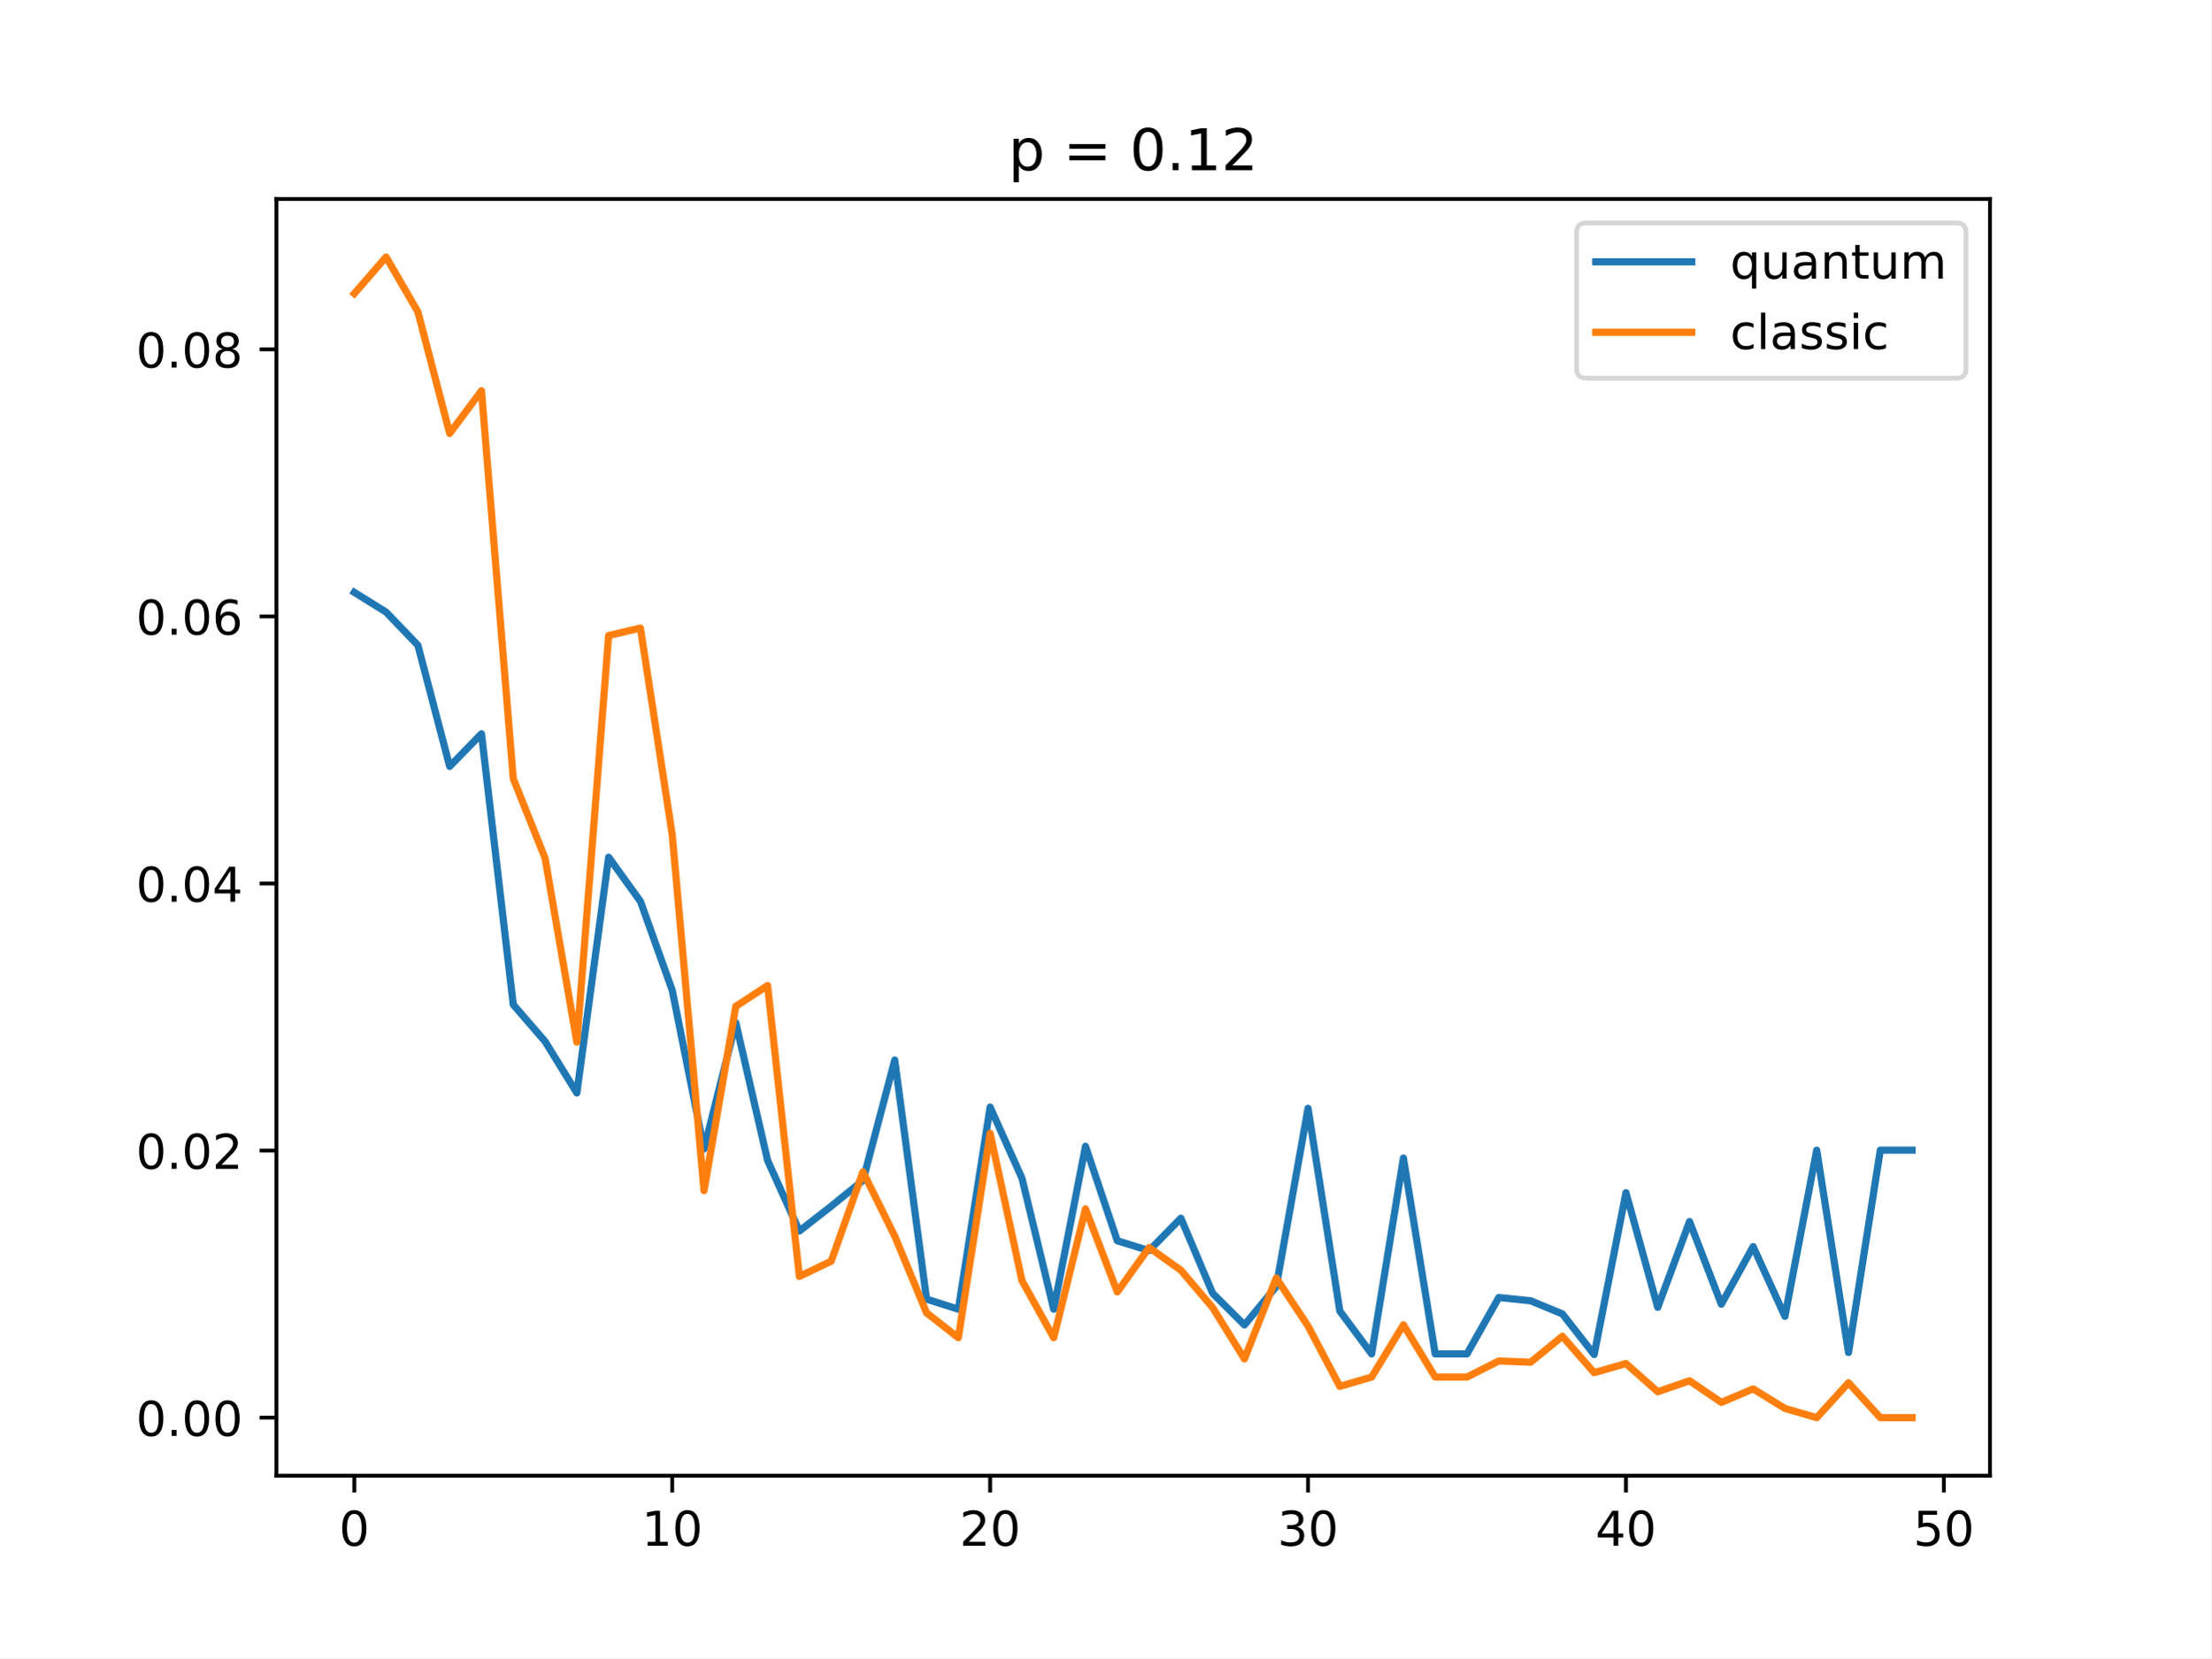
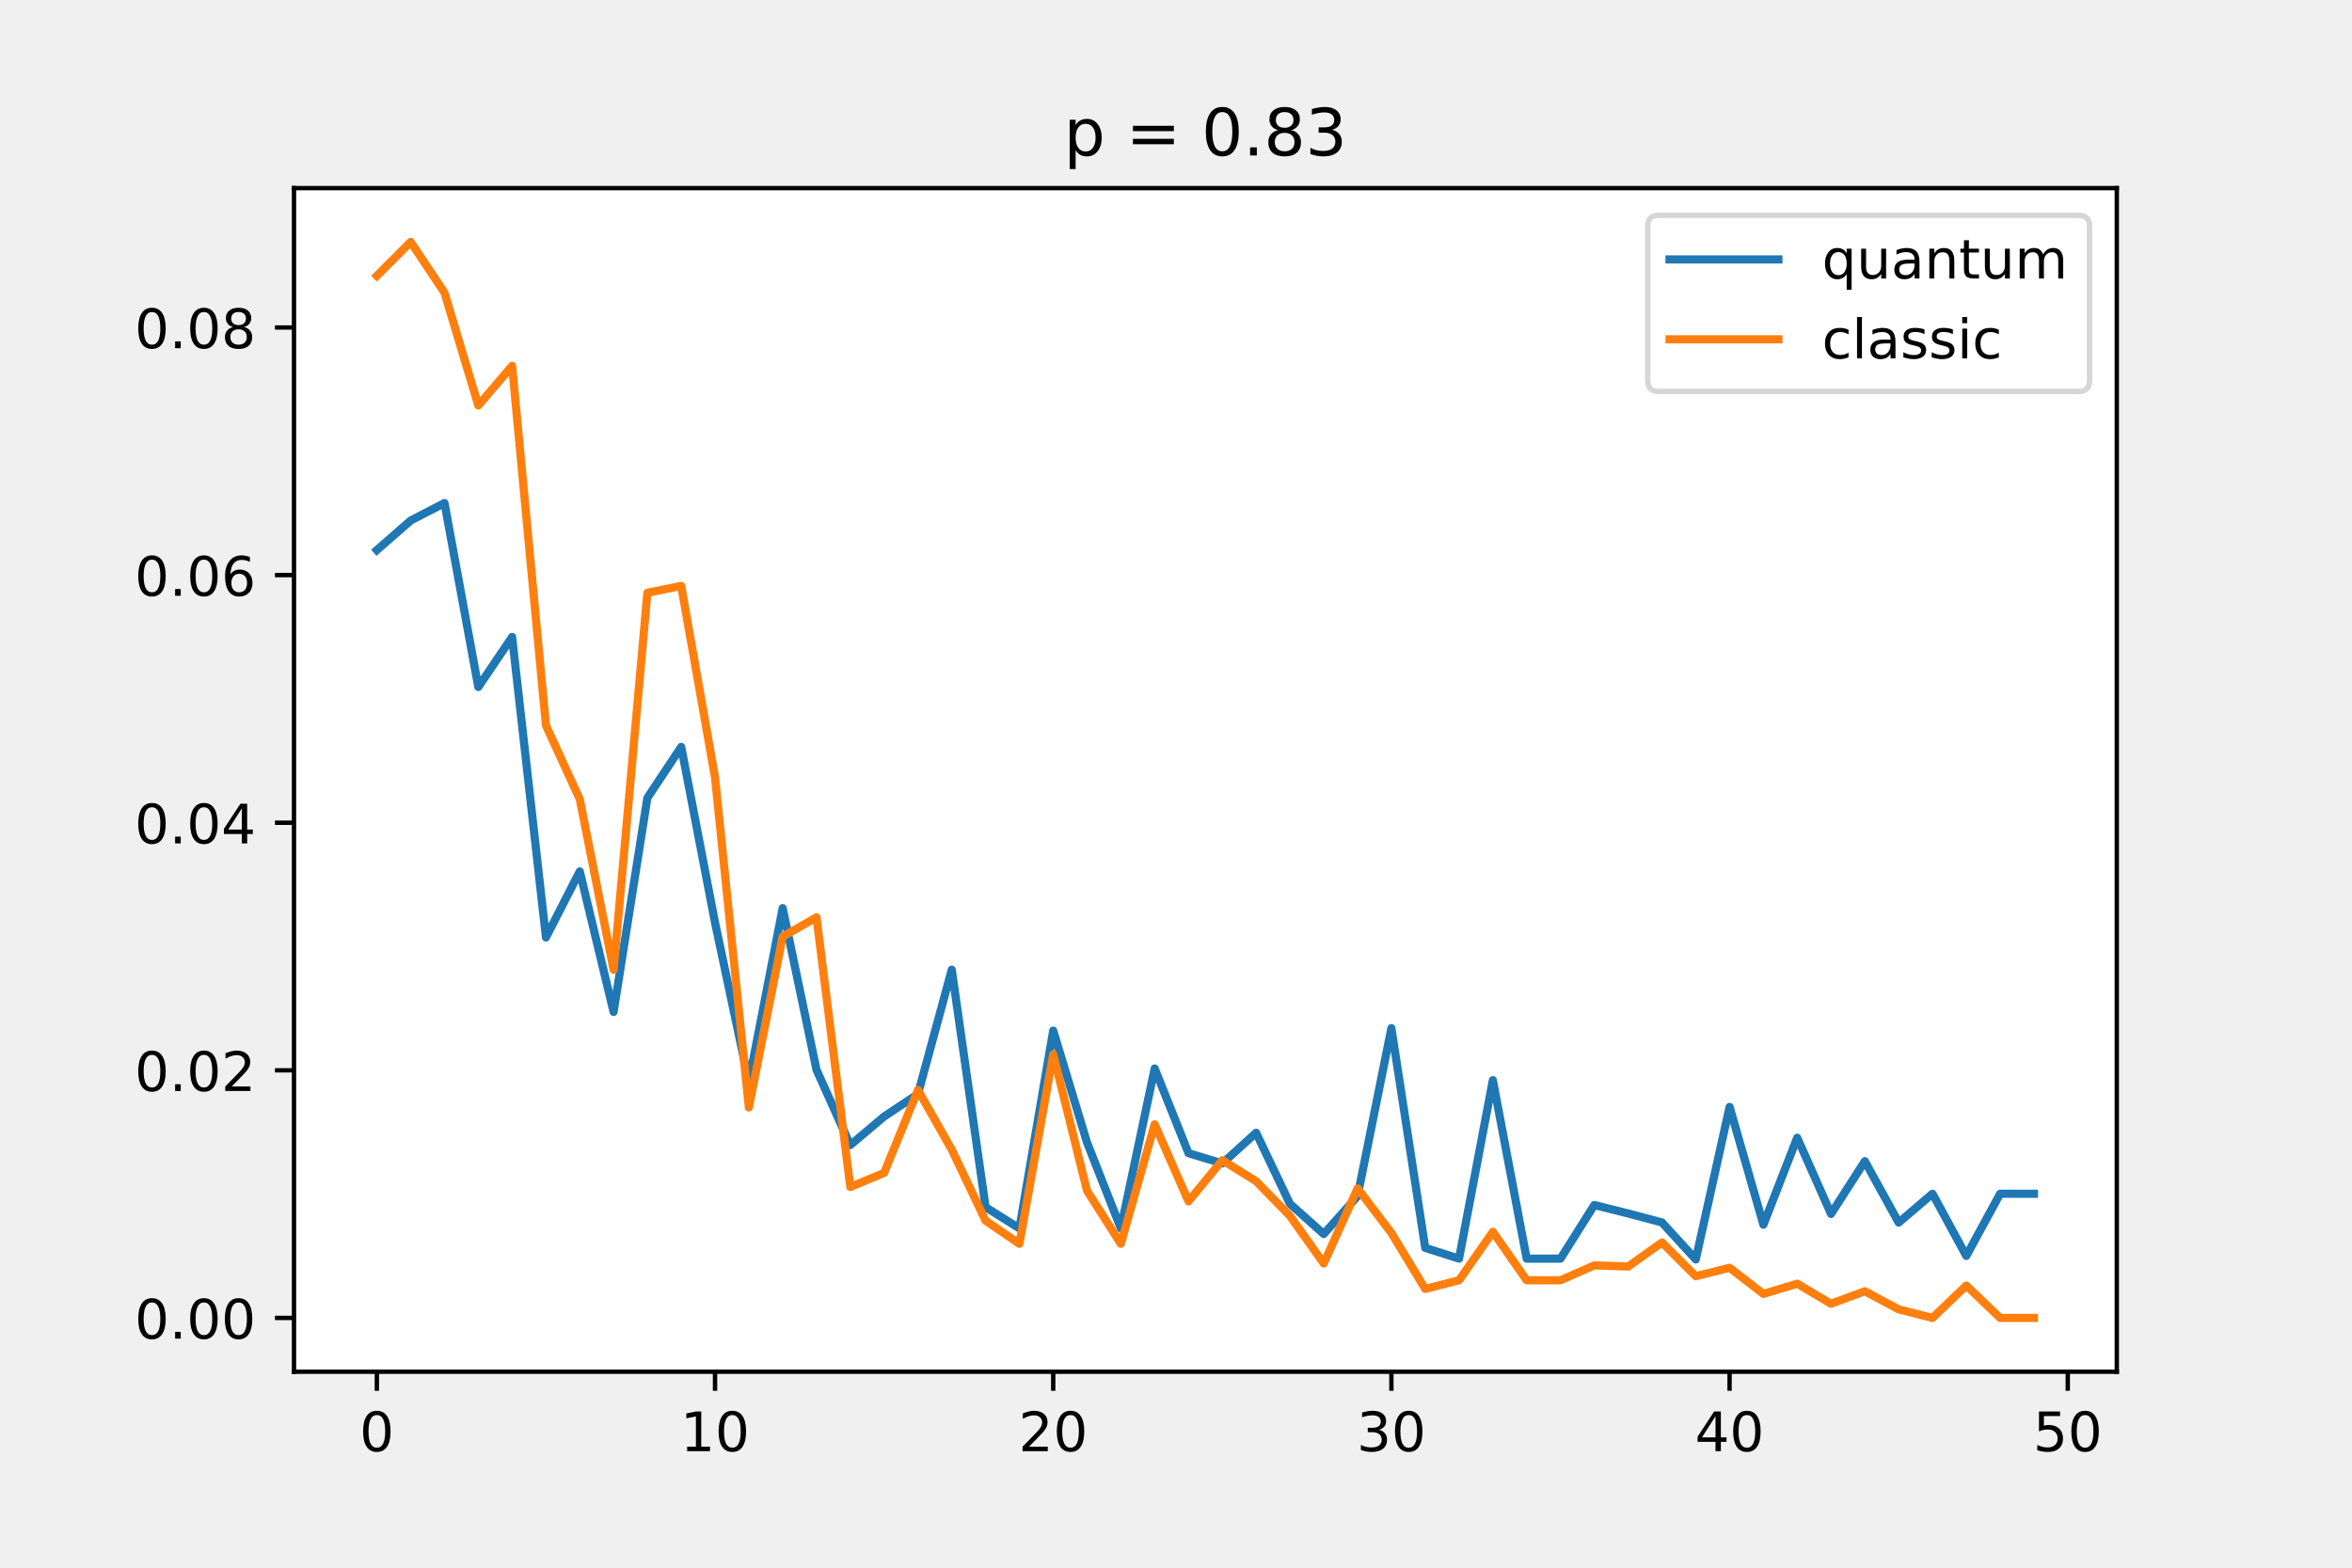
- <svg xmlns="http://www.w3.org/2000/svg" xmlns:xlink="http://www.w3.org/1999/xlink" height="345.6pt" version="1.1" viewBox="0 0 460.8 345.6" width="460.8pt">
+ <svg xmlns="http://www.w3.org/2000/svg" xmlns:xlink="http://www.w3.org/1999/xlink" width="432pt" height="288pt" viewBox="0 0 432 288" version="1.1">
  <defs>
-     <style type="text/css">*{stroke-linecap:butt;stroke-linejoin:round;}</style>
+     <style type="text/css">*{stroke-linejoin: round; stroke-linecap: butt}</style>
  </defs>
  <g id="figure_1">
    <g id="patch_1">
-       <path d="M 0 345.6  L 460.8 345.6  L 460.8 0  L 0 0  z " style="fill:#ffffff;" />
+       <path d="M 0 288  L 432 288  L 432 0  L 0 0  L 0 288  z " style="fill: none" />
    </g>
    <g id="axes_1">
      <g id="patch_2">
-         <path d="M 57.6 307.584  L 414.72 307.584  L 414.72 41.472  L 57.6 41.472  z " style="fill:#ffffff;" />
+         <path d="M 54 252  L 388.8 252  L 388.8 34.56  L 54 34.56  z " style="fill: #ffffff" />
      </g>
      <g id="matplotlib.axis_1">
        <g id="xtick_1">
          <g id="line2d_1">
            <defs>
-               <path d="M 0 0  L 0 3.5  " id="m0603c7d19c" style="stroke:#000000;stroke-width:0.8;" />
-             </defs>
-             <g>
-               <use style="stroke:#000000;stroke-width:0.8;" x="73.833" xlink:href="#m0603c7d19c" y="307.584" />
+               <path id="m9b38c770a1" d="M 0 0  L 0 3.5  " style="stroke: #000000; stroke-width: 0.8" />
+             </defs>
+             <g>
+               <use xlink:href="#m9b38c770a1" x="69.218" y="252" style="stroke: #000000; stroke-width: 0.8" />
            </g>
          </g>
          <g id="text_1">
-             <g transform="translate(70.65148 322.1824)scale(0.1 -0.1)">
-               <defs>
-                 <path d="M 31.781 66.406  Q 24.172 66.406 20.328 58.906  Q 16.5 51.422 16.5 36.375  Q 16.5 21.391 20.328 13.891  Q 24.172 6.391 31.781 6.391  Q 39.453 6.391 43.281 13.891  Q 47.125 21.391 47.125 36.375  Q 47.125 51.422 43.281 58.906  Q 39.453 66.406 31.781 66.406  z M 31.781 74.219  Q 44.047 74.219 50.516 64.516  Q 56.984 54.828 56.984 36.375  Q 56.984 17.969 50.516 8.266  Q 44.047 -1.422 31.781 -1.422  Q 19.531 -1.422 13.062 8.266  Q 6.594 17.969 6.594 36.375  Q 6.594 54.828 13.062 64.516  Q 19.531 74.219 31.781 74.219  z " id="DejaVuSans-48" />
-               </defs>
-               <use xlink:href="#DejaVuSans-48" />
+             <g transform="translate(66.03693 266.5984)scale(0.1 -0.1)">
+               <defs>
+                 <path id="DejaVuSans-30" d="M 2034 4250  Q 1547 4250 1301 3770  Q 1056 3291 1056 2328  Q 1056 1369 1301 889  Q 1547 409 2034 409  Q 2525 409 2770 889  Q 3016 1369 3016 2328  Q 3016 3291 2770 3770  Q 2525 4250 2034 4250  z M 2034 4750  Q 2819 4750 3233 4129  Q 3647 3509 3647 2328  Q 3647 1150 3233 529  Q 2819 -91 2034 -91  Q 1250 -91 836 529  Q 422 1150 422 2328  Q 422 3509 836 4129  Q 1250 4750 2034 4750  z " transform="scale(0.015625)" />
+               </defs>
+               <use xlink:href="#DejaVuSans-30" />
            </g>
          </g>
        </g>
        <g id="xtick_2">
          <g id="line2d_2">
            <g>
-               <use style="stroke:#000000;stroke-width:0.8;" x="140.089" xlink:href="#m0603c7d19c" y="307.584" />
+               <use xlink:href="#m9b38c770a1" x="131.333" y="252" style="stroke: #000000; stroke-width: 0.8" />
            </g>
          </g>
          <g id="text_2">
-             <g transform="translate(133.7263 322.1824)scale(0.1 -0.1)">
-               <defs>
-                 <path d="M 12.406 8.297  L 28.516 8.297  L 28.516 63.922  L 10.984 60.406  L 10.984 69.391  L 28.422 72.906  L 38.281 72.906  L 38.281 8.297  L 54.391 8.297  L 54.391 0  L 12.406 0  z " id="DejaVuSans-49" />
-               </defs>
-               <use xlink:href="#DejaVuSans-49" />
-               <use x="63.623" xlink:href="#DejaVuSans-48" />
+             <g transform="translate(124.9707 266.5984)scale(0.1 -0.1)">
+               <defs>
+                 <path id="DejaVuSans-31" d="M 794 531  L 1825 531  L 1825 4091  L 703 3866  L 703 4441  L 1819 4666  L 2450 4666  L 2450 531  L 3481 531  L 3481 0  L 794 0  L 794 531  z " transform="scale(0.015625)" />
+               </defs>
+               <use xlink:href="#DejaVuSans-31" />
+               <use xlink:href="#DejaVuSans-30" x="63.623" />
            </g>
          </g>
        </g>
        <g id="xtick_3">
          <g id="line2d_3">
            <g>
-               <use style="stroke:#000000;stroke-width:0.8;" x="206.345" xlink:href="#m0603c7d19c" y="307.584" />
+               <use xlink:href="#m9b38c770a1" x="193.448" y="252" style="stroke: #000000; stroke-width: 0.8" />
            </g>
          </g>
          <g id="text_3">
-             <g transform="translate(199.9823 322.1824)scale(0.1 -0.1)">
-               <defs>
-                 <path d="M 19.188 8.297  L 53.609 8.297  L 53.609 0  L 7.328 0  L 7.328 8.297  Q 12.938 14.109 22.625 23.891  Q 32.328 33.688 34.812 36.531  Q 39.547 41.844 41.422 45.531  Q 43.312 49.219 43.312 52.781  Q 43.312 58.594 39.234 62.25  Q 35.156 65.922 28.609 65.922  Q 23.969 65.922 18.812 64.312  Q 13.672 62.703 7.812 59.422  L 7.812 69.391  Q 13.766 71.781 18.938 73  Q 24.125 74.219 28.422 74.219  Q 39.75 74.219 46.484 68.547  Q 53.219 62.891 53.219 53.422  Q 53.219 48.922 51.531 44.891  Q 49.859 40.875 45.406 35.406  Q 44.188 33.984 37.641 27.219  Q 31.109 20.453 19.188 8.297  z " id="DejaVuSans-50" />
-               </defs>
-               <use xlink:href="#DejaVuSans-50" />
-               <use x="63.623" xlink:href="#DejaVuSans-48" />
+             <g transform="translate(187.0857 266.5984)scale(0.1 -0.1)">
+               <defs>
+                 <path id="DejaVuSans-32" d="M 1228 531  L 3431 531  L 3431 0  L 469 0  L 469 531  Q 828 903 1448 1529  Q 2069 2156 2228 2338  Q 2531 2678 2651 2914  Q 2772 3150 2772 3378  Q 2772 3750 2511 3984  Q 2250 4219 1831 4219  Q 1534 4219 1204 4116  Q 875 4013 500 3803  L 500 4441  Q 881 4594 1212 4672  Q 1544 4750 1819 4750  Q 2544 4750 2975 4387  Q 3406 4025 3406 3419  Q 3406 3131 3298 2873  Q 3191 2616 2906 2266  Q 2828 2175 2409 1742  Q 1991 1309 1228 531  z " transform="scale(0.015625)" />
+               </defs>
+               <use xlink:href="#DejaVuSans-32" />
+               <use xlink:href="#DejaVuSans-30" x="63.623" />
            </g>
          </g>
        </g>
        <g id="xtick_4">
          <g id="line2d_4">
            <g>
-               <use style="stroke:#000000;stroke-width:0.8;" x="272.601" xlink:href="#m0603c7d19c" y="307.584" />
+               <use xlink:href="#m9b38c770a1" x="255.563" y="252" style="stroke: #000000; stroke-width: 0.8" />
            </g>
          </g>
          <g id="text_4">
-             <g transform="translate(266.2383 322.1824)scale(0.1 -0.1)">
-               <defs>
-                 <path d="M 40.578 39.312  Q 47.656 37.797 51.625 33  Q 55.609 28.219 55.609 21.188  Q 55.609 10.406 48.188 4.484  Q 40.766 -1.422 27.094 -1.422  Q 22.516 -1.422 17.656 -0.516  Q 12.797 0.391 7.625 2.203  L 7.625 11.719  Q 11.719 9.328 16.594 8.109  Q 21.484 6.891 26.812 6.891  Q 36.078 6.891 40.938 10.547  Q 45.797 14.203 45.797 21.188  Q 45.797 27.641 41.281 31.266  Q 36.766 34.906 28.719 34.906  L 20.219 34.906  L 20.219 43.016  L 29.109 43.016  Q 36.375 43.016 40.234 45.922  Q 44.094 48.828 44.094 54.297  Q 44.094 59.906 40.109 62.906  Q 36.141 65.922 28.719 65.922  Q 24.656 65.922 20.016 65.031  Q 15.375 64.156 9.812 62.312  L 9.812 71.094  Q 15.438 72.656 20.344 73.438  Q 25.25 74.219 29.594 74.219  Q 40.828 74.219 47.359 69.109  Q 53.906 64.016 53.906 55.328  Q 53.906 49.266 50.438 45.094  Q 46.969 40.922 40.578 39.312  z " id="DejaVuSans-51" />
-               </defs>
-               <use xlink:href="#DejaVuSans-51" />
-               <use x="63.623" xlink:href="#DejaVuSans-48" />
+             <g transform="translate(249.2008 266.5984)scale(0.1 -0.1)">
+               <defs>
+                 <path id="DejaVuSans-33" d="M 2597 2516  Q 3050 2419 3304 2112  Q 3559 1806 3559 1356  Q 3559 666 3084 287  Q 2609 -91 1734 -91  Q 1441 -91 1130 -33  Q 819 25 488 141  L 488 750  Q 750 597 1062 519  Q 1375 441 1716 441  Q 2309 441 2620 675  Q 2931 909 2931 1356  Q 2931 1769 2642 2001  Q 2353 2234 1838 2234  L 1294 2234  L 1294 2753  L 1863 2753  Q 2328 2753 2575 2939  Q 2822 3125 2822 3475  Q 2822 3834 2567 4026  Q 2313 4219 1838 4219  Q 1578 4219 1281 4162  Q 984 4106 628 3988  L 628 4550  Q 988 4650 1302 4700  Q 1616 4750 1894 4750  Q 2613 4750 3031 4423  Q 3450 4097 3450 3541  Q 3450 3153 3228 2886  Q 3006 2619 2597 2516  z " transform="scale(0.015625)" />
+               </defs>
+               <use xlink:href="#DejaVuSans-33" />
+               <use xlink:href="#DejaVuSans-30" x="63.623" />
            </g>
          </g>
        </g>
        <g id="xtick_5">
          <g id="line2d_5">
            <g>
-               <use style="stroke:#000000;stroke-width:0.8;" x="338.857" xlink:href="#m0603c7d19c" y="307.584" />
+               <use xlink:href="#m9b38c770a1" x="317.678" y="252" style="stroke: #000000; stroke-width: 0.8" />
            </g>
          </g>
          <g id="text_5">
-             <g transform="translate(332.4943 322.1824)scale(0.1 -0.1)">
-               <defs>
-                 <path d="M 37.797 64.312  L 12.891 25.391  L 37.797 25.391  z M 35.203 72.906  L 47.609 72.906  L 47.609 25.391  L 58.016 25.391  L 58.016 17.188  L 47.609 17.188  L 47.609 0  L 37.797 0  L 37.797 17.188  L 4.891 17.188  L 4.891 26.703  z " id="DejaVuSans-52" />
-               </defs>
-               <use xlink:href="#DejaVuSans-52" />
-               <use x="63.623" xlink:href="#DejaVuSans-48" />
+             <g transform="translate(311.3158 266.5984)scale(0.1 -0.1)">
+               <defs>
+                 <path id="DejaVuSans-34" d="M 2419 4116  L 825 1625  L 2419 1625  L 2419 4116  z M 2253 4666  L 3047 4666  L 3047 1625  L 3713 1625  L 3713 1100  L 3047 1100  L 3047 0  L 2419 0  L 2419 1100  L 313 1100  L 313 1709  L 2253 4666  z " transform="scale(0.015625)" />
+               </defs>
+               <use xlink:href="#DejaVuSans-34" />
+               <use xlink:href="#DejaVuSans-30" x="63.623" />
            </g>
          </g>
        </g>
        <g id="xtick_6">
          <g id="line2d_6">
            <g>
-               <use style="stroke:#000000;stroke-width:0.8;" x="405.113" xlink:href="#m0603c7d19c" y="307.584" />
+               <use xlink:href="#m9b38c770a1" x="379.793" y="252" style="stroke: #000000; stroke-width: 0.8" />
            </g>
          </g>
          <g id="text_6">
-             <g transform="translate(398.7504 322.1824)scale(0.1 -0.1)">
-               <defs>
-                 <path d="M 10.797 72.906  L 49.516 72.906  L 49.516 64.594  L 19.828 64.594  L 19.828 46.734  Q 21.969 47.469 24.109 47.828  Q 26.266 48.188 28.422 48.188  Q 40.625 48.188 47.75 41.5  Q 54.891 34.812 54.891 23.391  Q 54.891 11.625 47.562 5.094  Q 40.234 -1.422 26.906 -1.422  Q 22.312 -1.422 17.547 -0.641  Q 12.797 0.141 7.719 1.703  L 7.719 11.625  Q 12.109 9.234 16.797 8.062  Q 21.484 6.891 26.703 6.891  Q 35.156 6.891 40.078 11.328  Q 45.016 15.766 45.016 23.391  Q 45.016 31 40.078 35.438  Q 35.156 39.891 26.703 39.891  Q 22.75 39.891 18.812 39.016  Q 14.891 38.141 10.797 36.281  z " id="DejaVuSans-53" />
-               </defs>
-               <use xlink:href="#DejaVuSans-53" />
-               <use x="63.623" xlink:href="#DejaVuSans-48" />
+             <g transform="translate(373.4308 266.5984)scale(0.1 -0.1)">
+               <defs>
+                 <path id="DejaVuSans-35" d="M 691 4666  L 3169 4666  L 3169 4134  L 1269 4134  L 1269 2991  Q 1406 3038 1543 3061  Q 1681 3084 1819 3084  Q 2600 3084 3056 2656  Q 3513 2228 3513 1497  Q 3513 744 3044 326  Q 2575 -91 1722 -91  Q 1428 -91 1123 -41  Q 819 9 494 109  L 494 744  Q 775 591 1075 516  Q 1375 441 1709 441  Q 2250 441 2565 725  Q 2881 1009 2881 1497  Q 2881 1984 2565 2268  Q 2250 2553 1709 2553  Q 1456 2553 1204 2497  Q 953 2441 691 2322  L 691 4666  z " transform="scale(0.015625)" />
+               </defs>
+               <use xlink:href="#DejaVuSans-35" />
+               <use xlink:href="#DejaVuSans-30" x="63.623" />
            </g>
          </g>
        </g>
      </g>
      <g id="matplotlib.axis_2">
        <g id="ytick_1">
          <g id="line2d_7">
            <defs>
-               <path d="M 0 0  L -3.5 0  " id="m91f7953b9b" style="stroke:#000000;stroke-width:0.8;" />
-             </defs>
-             <g>
-               <use style="stroke:#000000;stroke-width:0.8;" x="57.6" xlink:href="#m91f7953b9b" y="295.488" />
+               <path id="me94d25b770" d="M 0 0  L -3.5 0  " style="stroke: #000000; stroke-width: 0.8" />
+             </defs>
+             <g>
+               <use xlink:href="#me94d25b770" x="54" y="242.116" style="stroke: #000000; stroke-width: 0.8" />
            </g>
          </g>
          <g id="text_7">
-             <g transform="translate(28.33438 299.2872)scale(0.1 -0.1)">
-               <defs>
-                 <path d="M 10.688 12.406  L 21 12.406  L 21 0  L 10.688 0  z " id="DejaVuSans-46" />
-               </defs>
-               <use xlink:href="#DejaVuSans-48" />
-               <use x="63.623" xlink:href="#DejaVuSans-46" />
-               <use x="95.41" xlink:href="#DejaVuSans-48" />
-               <use x="159.033" xlink:href="#DejaVuSans-48" />
+             <g transform="translate(24.73438 245.9156)scale(0.1 -0.1)">
+               <defs>
+                 <path id="DejaVuSans-2e" d="M 684 794  L 1344 794  L 1344 0  L 684 0  L 684 794  z " transform="scale(0.015625)" />
+               </defs>
+               <use xlink:href="#DejaVuSans-30" />
+               <use xlink:href="#DejaVuSans-2e" x="63.623" />
+               <use xlink:href="#DejaVuSans-30" x="95.41" />
+               <use xlink:href="#DejaVuSans-30" x="159.033" />
            </g>
          </g>
        </g>
        <g id="ytick_2">
          <g id="line2d_8">
            <g>
-               <use style="stroke:#000000;stroke-width:0.8;" x="57.6" xlink:href="#m91f7953b9b" y="239.818" />
+               <use xlink:href="#me94d25b770" x="54" y="196.628" style="stroke: #000000; stroke-width: 0.8" />
            </g>
          </g>
          <g id="text_8">
-             <g transform="translate(28.33438 243.6168)scale(0.1 -0.1)">
-               <use xlink:href="#DejaVuSans-48" />
-               <use x="63.623" xlink:href="#DejaVuSans-46" />
-               <use x="95.41" xlink:href="#DejaVuSans-48" />
-               <use x="159.033" xlink:href="#DejaVuSans-50" />
+             <g transform="translate(24.73438 200.4273)scale(0.1 -0.1)">
+               <use xlink:href="#DejaVuSans-30" />
+               <use xlink:href="#DejaVuSans-2e" x="63.623" />
+               <use xlink:href="#DejaVuSans-30" x="95.41" />
+               <use xlink:href="#DejaVuSans-32" x="159.033" />
            </g>
          </g>
        </g>
        <g id="ytick_3">
          <g id="line2d_9">
            <g>
-               <use style="stroke:#000000;stroke-width:0.8;" x="57.6" xlink:href="#m91f7953b9b" y="184.147" />
+               <use xlink:href="#me94d25b770" x="54" y="151.14" style="stroke: #000000; stroke-width: 0.8" />
            </g>
          </g>
          <g id="text_9">
-             <g transform="translate(28.33438 187.9464)scale(0.1 -0.1)">
-               <use xlink:href="#DejaVuSans-48" />
-               <use x="63.623" xlink:href="#DejaVuSans-46" />
-               <use x="95.41" xlink:href="#DejaVuSans-48" />
-               <use x="159.033" xlink:href="#DejaVuSans-52" />
+             <g transform="translate(24.73438 154.9391)scale(0.1 -0.1)">
+               <use xlink:href="#DejaVuSans-30" />
+               <use xlink:href="#DejaVuSans-2e" x="63.623" />
+               <use xlink:href="#DejaVuSans-30" x="95.41" />
+               <use xlink:href="#DejaVuSans-34" x="159.033" />
            </g>
          </g>
        </g>
        <g id="ytick_4">
          <g id="line2d_10">
            <g>
-               <use style="stroke:#000000;stroke-width:0.8;" x="57.6" xlink:href="#m91f7953b9b" y="128.477" />
+               <use xlink:href="#me94d25b770" x="54" y="105.652" style="stroke: #000000; stroke-width: 0.8" />
            </g>
          </g>
          <g id="text_10">
-             <g transform="translate(28.33438 132.276)scale(0.1 -0.1)">
-               <defs>
-                 <path d="M 33.016 40.375  Q 26.375 40.375 22.484 35.828  Q 18.609 31.297 18.609 23.391  Q 18.609 15.531 22.484 10.953  Q 26.375 6.391 33.016 6.391  Q 39.656 6.391 43.531 10.953  Q 47.406 15.531 47.406 23.391  Q 47.406 31.297 43.531 35.828  Q 39.656 40.375 33.016 40.375  z M 52.594 71.297  L 52.594 62.312  Q 48.875 64.062 45.094 64.984  Q 41.312 65.922 37.594 65.922  Q 27.828 65.922 22.672 59.328  Q 17.531 52.734 16.797 39.406  Q 19.672 43.656 24.016 45.922  Q 28.375 48.188 33.594 48.188  Q 44.578 48.188 50.953 41.516  Q 57.328 34.859 57.328 23.391  Q 57.328 12.156 50.688 5.359  Q 44.047 -1.422 33.016 -1.422  Q 20.359 -1.422 13.672 8.266  Q 6.984 17.969 6.984 36.375  Q 6.984 53.656 15.188 63.938  Q 23.391 74.219 37.203 74.219  Q 40.922 74.219 44.703 73.484  Q 48.484 72.75 52.594 71.297  z " id="DejaVuSans-54" />
-               </defs>
-               <use xlink:href="#DejaVuSans-48" />
-               <use x="63.623" xlink:href="#DejaVuSans-46" />
-               <use x="95.41" xlink:href="#DejaVuSans-48" />
-               <use x="159.033" xlink:href="#DejaVuSans-54" />
+             <g transform="translate(24.73438 109.4508)scale(0.1 -0.1)">
+               <defs>
+                 <path id="DejaVuSans-36" d="M 2113 2584  Q 1688 2584 1439 2293  Q 1191 2003 1191 1497  Q 1191 994 1439 701  Q 1688 409 2113 409  Q 2538 409 2786 701  Q 3034 994 3034 1497  Q 3034 2003 2786 2293  Q 2538 2584 2113 2584  z M 3366 4563  L 3366 3988  Q 3128 4100 2886 4159  Q 2644 4219 2406 4219  Q 1781 4219 1451 3797  Q 1122 3375 1075 2522  Q 1259 2794 1537 2939  Q 1816 3084 2150 3084  Q 2853 3084 3261 2657  Q 3669 2231 3669 1497  Q 3669 778 3244 343  Q 2819 -91 2113 -91  Q 1303 -91 875 529  Q 447 1150 447 2328  Q 447 3434 972 4092  Q 1497 4750 2381 4750  Q 2619 4750 2861 4703  Q 3103 4656 3366 4563  z " transform="scale(0.015625)" />
+               </defs>
+               <use xlink:href="#DejaVuSans-30" />
+               <use xlink:href="#DejaVuSans-2e" x="63.623" />
+               <use xlink:href="#DejaVuSans-30" x="95.41" />
+               <use xlink:href="#DejaVuSans-36" x="159.033" />
            </g>
          </g>
        </g>
        <g id="ytick_5">
          <g id="line2d_11">
            <g>
-               <use style="stroke:#000000;stroke-width:0.8;" x="57.6" xlink:href="#m91f7953b9b" y="72.806" />
+               <use xlink:href="#me94d25b770" x="54" y="60.163" style="stroke: #000000; stroke-width: 0.8" />
            </g>
          </g>
          <g id="text_11">
-             <g transform="translate(28.33438 76.60559)scale(0.1 -0.1)">
-               <defs>
-                 <path d="M 31.781 34.625  Q 24.75 34.625 20.719 30.859  Q 16.703 27.094 16.703 20.516  Q 16.703 13.922 20.719 10.156  Q 24.75 6.391 31.781 6.391  Q 38.812 6.391 42.859 10.172  Q 46.922 13.969 46.922 20.516  Q 46.922 27.094 42.891 30.859  Q 38.875 34.625 31.781 34.625  z M 21.922 38.812  Q 15.578 40.375 12.031 44.719  Q 8.5 49.078 8.5 55.328  Q 8.5 64.062 14.719 69.141  Q 20.953 74.219 31.781 74.219  Q 42.672 74.219 48.875 69.141  Q 55.078 64.062 55.078 55.328  Q 55.078 49.078 51.531 44.719  Q 48 40.375 41.703 38.812  Q 48.828 37.156 52.797 32.312  Q 56.781 27.484 56.781 20.516  Q 56.781 9.906 50.312 4.234  Q 43.844 -1.422 31.781 -1.422  Q 19.734 -1.422 13.25 4.234  Q 6.781 9.906 6.781 20.516  Q 6.781 27.484 10.781 32.312  Q 14.797 37.156 21.922 38.812  z M 18.312 54.391  Q 18.312 48.734 21.844 45.562  Q 25.391 42.391 31.781 42.391  Q 38.141 42.391 41.719 45.562  Q 45.312 48.734 45.312 54.391  Q 45.312 60.062 41.719 63.234  Q 38.141 66.406 31.781 66.406  Q 25.391 66.406 21.844 63.234  Q 18.312 60.062 18.312 54.391  z " id="DejaVuSans-56" />
-               </defs>
-               <use xlink:href="#DejaVuSans-48" />
-               <use x="63.623" xlink:href="#DejaVuSans-46" />
-               <use x="95.41" xlink:href="#DejaVuSans-48" />
-               <use x="159.033" xlink:href="#DejaVuSans-56" />
+             <g transform="translate(24.73438 63.96252)scale(0.1 -0.1)">
+               <defs>
+                 <path id="DejaVuSans-38" d="M 2034 2216  Q 1584 2216 1326 1975  Q 1069 1734 1069 1313  Q 1069 891 1326 650  Q 1584 409 2034 409  Q 2484 409 2743 651  Q 3003 894 3003 1313  Q 3003 1734 2745 1975  Q 2488 2216 2034 2216  z M 1403 2484  Q 997 2584 770 2862  Q 544 3141 544 3541  Q 544 4100 942 4425  Q 1341 4750 2034 4750  Q 2731 4750 3128 4425  Q 3525 4100 3525 3541  Q 3525 3141 3298 2862  Q 3072 2584 2669 2484  Q 3125 2378 3379 2068  Q 3634 1759 3634 1313  Q 3634 634 3220 271  Q 2806 -91 2034 -91  Q 1263 -91 848 271  Q 434 634 434 1313  Q 434 1759 690 2068  Q 947 2378 1403 2484  z M 1172 3481  Q 1172 3119 1398 2916  Q 1625 2713 2034 2713  Q 2441 2713 2670 2916  Q 2900 3119 2900 3481  Q 2900 3844 2670 4047  Q 2441 4250 2034 4250  Q 1625 4250 1398 4047  Q 1172 3844 1172 3481  z " transform="scale(0.015625)" />
+               </defs>
+               <use xlink:href="#DejaVuSans-30" />
+               <use xlink:href="#DejaVuSans-2e" x="63.623" />
+               <use xlink:href="#DejaVuSans-30" x="95.41" />
+               <use xlink:href="#DejaVuSans-38" x="159.033" />
            </g>
          </g>
        </g>
      </g>
      <g id="line2d_12">
-         <path clip-path="url(#p76b62a85c8)" d="M 73.833 123.458  L 80.458 127.578  L 87.084 134.49  L 93.71 159.744  L 100.335 152.943  L 106.961 209.399  L 113.586 217.058  L 120.212 227.804  L 126.838 178.668  L 133.463 187.866  L 140.089 206.402  L 146.714 239.47  L 153.34 213.176  L 159.966 241.869  L 166.591 256.588  L 173.217 251.413  L 179.842 246.036  L 186.468 220.95  L 193.094 270.776  L 199.719 272.884  L 206.345 230.764  L 212.97 245.551  L 219.596 272.884  L 226.222 238.913  L 232.847 258.617  L 239.473 260.668  L 246.098 253.907  L 252.724 269.571  L 259.35 276.167  L 265.975 268.156  L 272.601 231.016  L 279.226 273.273  L 285.852 282.192  L 292.478 241.377  L 299.103 282.192  L 305.729 282.192  L 312.354 270.441  L 318.98 271.119  L 325.606 273.857  L 332.231 282.331  L 338.857 248.594  L 345.482 272.493  L 352.108 254.612  L 358.734 271.838  L 365.359 259.833  L 371.985 274.368  L 378.61 239.732  L 385.236 281.904  L 391.862 239.732  L 398.487 239.732  " style="fill:none;stroke:#1f77b4;stroke-linecap:square;stroke-width:1.5;" />
+         <path d="M 69.218 101.06  L 75.43 95.627  L 81.641 92.411  L 87.853 126.209  L 94.064 117.018  L 100.276 172.218  L 106.487 160.084  L 112.699 185.904  L 118.91 146.57  L 125.122 137.214  L 131.333 169.5  L 137.545 198.809  L 143.756 166.834  L 149.968 196.526  L 156.179 210.365  L 162.391 205.117  L 168.602 200.997  L 174.814 178.143  L 181.025 221.766  L 187.237 225.669  L 193.448 189.34  L 199.66 209.891  L 205.871 225.669  L 212.083 196.291  L 218.294 211.852  L 224.506 213.729  L 230.717 208.101  L 236.929 221.152  L 243.14 226.698  L 249.352 219.731  L 255.563 188.885  L 261.775 229.244  L 267.986 231.224  L 274.198 198.436  L 280.409 231.224  L 286.621 231.224  L 292.832 221.373  L 299.044 222.925  L 305.255 224.574  L 311.467 231.37  L 317.678 203.35  L 323.89 224.991  L 330.101 209.022  L 336.313 223.01  L 342.524 213.323  L 348.736 224.6  L 354.947 219.302  L 361.159 230.726  L 367.37 219.302  L 373.582 219.302  " clip-path="url(#p278513e88c)" style="fill: none; stroke: #1f77b4; stroke-width: 1.5; stroke-linecap: square" />
      </g>
      <g id="line2d_13">
-         <path clip-path="url(#p76b62a85c8)" d="M 73.833 61.186  L 80.458 53.568  L 87.084 64.994  L 93.71 90.336  L 100.335 81.441  L 106.961 162.282  L 113.586 178.857  L 120.212 217.208  L 126.838 132.45  L 133.463 130.908  L 140.089 173.967  L 146.714 248.166  L 153.34 209.753  L 159.966 205.416  L 166.591 266.049  L 173.217 262.876  L 179.842 244.242  L 186.468 257.658  L 193.094 273.631  L 199.719 278.826  L 206.345 236.227  L 212.97 266.9  L 219.596 278.826  L 226.222 251.962  L 232.847 269.281  L 239.473 260.032  L 246.098 264.75  L 252.724 272.554  L 259.35 283.24  L 265.975 266.375  L 272.601 276.394  L 279.226 288.966  L 285.852 287.022  L 292.478 276.132  L 299.103 287.022  L 305.729 287.022  L 312.354 283.669  L 318.98 283.936  L 325.606 278.524  L 332.231 286.109  L 338.857 284.212  L 345.482 290.084  L 352.108 287.793  L 358.734 292.306  L 365.359 289.487  L 371.985 293.564  L 378.61 295.488  L 385.236 288.21  L 391.862 295.488  L 398.487 295.488  " style="fill:none;stroke:#ff7f0e;stroke-linecap:square;stroke-width:1.5;" />
+         <path d="M 69.218 50.668  L 75.43 44.444  L 81.641 53.78  L 87.853 74.487  L 94.064 67.218  L 100.276 133.274  L 106.487 146.817  L 112.699 178.153  L 118.91 108.898  L 125.122 107.638  L 131.333 142.821  L 137.545 203.45  L 143.756 172.062  L 149.968 168.519  L 156.179 218.062  L 162.391 215.469  L 168.602 200.243  L 174.814 211.206  L 181.025 224.257  L 187.237 228.502  L 193.448 193.694  L 199.66 218.757  L 205.871 228.502  L 212.083 206.552  L 218.294 220.702  L 224.506 213.145  L 230.717 217.001  L 236.929 223.377  L 243.14 232.109  L 249.352 218.329  L 255.563 226.514  L 261.775 236.787  L 267.986 235.199  L 274.198 226.301  L 280.409 235.199  L 286.621 235.199  L 292.832 232.459  L 299.044 232.677  L 305.255 228.255  L 311.467 234.453  L 317.678 232.903  L 323.89 237.701  L 330.101 235.829  L 336.313 239.516  L 342.524 237.213  L 348.736 240.545  L 354.947 242.116  L 361.159 236.169  L 367.37 242.116  L 373.582 242.116  " clip-path="url(#p278513e88c)" style="fill: none; stroke: #ff7f0e; stroke-width: 1.5; stroke-linecap: square" />
      </g>
      <g id="patch_3">
-         <path d="M 57.6 307.584  L 57.6 41.472  " style="fill:none;stroke:#000000;stroke-linecap:square;stroke-linejoin:miter;stroke-width:0.8;" />
+         <path d="M 54 252  L 54 34.56  " style="fill: none; stroke: #000000; stroke-width: 0.8; stroke-linejoin: miter; stroke-linecap: square" />
      </g>
      <g id="patch_4">
-         <path d="M 414.72 307.584  L 414.72 41.472  " style="fill:none;stroke:#000000;stroke-linecap:square;stroke-linejoin:miter;stroke-width:0.8;" />
+         <path d="M 388.8 252  L 388.8 34.56  " style="fill: none; stroke: #000000; stroke-width: 0.8; stroke-linejoin: miter; stroke-linecap: square" />
      </g>
      <g id="patch_5">
-         <path d="M 57.6 307.584  L 414.72 307.584  " style="fill:none;stroke:#000000;stroke-linecap:square;stroke-linejoin:miter;stroke-width:0.8;" />
+         <path d="M 54 252  L 388.8 252  " style="fill: none; stroke: #000000; stroke-width: 0.8; stroke-linejoin: miter; stroke-linecap: square" />
      </g>
      <g id="patch_6">
-         <path d="M 57.6 41.472  L 414.72 41.472  " style="fill:none;stroke:#000000;stroke-linecap:square;stroke-linejoin:miter;stroke-width:0.8;" />
+         <path d="M 54 34.56  L 388.8 34.56  " style="fill: none; stroke: #000000; stroke-width: 0.8; stroke-linejoin: miter; stroke-linecap: square" />
      </g>
      <g id="text_12">
-         <g transform="translate(210.15 35.472)scale(0.12 -0.12)">
+         <g transform="translate(195.39 28.56)scale(0.12 -0.12)">
          <defs>
-             <path d="M 18.109 8.203  L 18.109 -20.797  L 9.078 -20.797  L 9.078 54.688  L 18.109 54.688  L 18.109 46.391  Q 20.953 51.266 25.266 53.625  Q 29.594 56 35.594 56  Q 45.562 56 51.781 48.094  Q 58.016 40.188 58.016 27.297  Q 58.016 14.406 51.781 6.484  Q 45.562 -1.422 35.594 -1.422  Q 29.594 -1.422 25.266 0.953  Q 20.953 3.328 18.109 8.203  z M 48.688 27.297  Q 48.688 37.203 44.609 42.844  Q 40.531 48.484 33.406 48.484  Q 26.266 48.484 22.188 42.844  Q 18.109 37.203 18.109 27.297  Q 18.109 17.391 22.188 11.75  Q 26.266 6.109 33.406 6.109  Q 40.531 6.109 44.609 11.75  Q 48.688 17.391 48.688 27.297  z " id="DejaVuSans-112" />
-             <path id="DejaVuSans-32" />
-             <path d="M 10.594 45.406  L 73.188 45.406  L 73.188 37.203  L 10.594 37.203  z M 10.594 25.484  L 73.188 25.484  L 73.188 17.188  L 10.594 17.188  z " id="DejaVuSans-61" />
+             <path id="DejaVuSans-70" d="M 1159 525  L 1159 -1331  L 581 -1331  L 581 3500  L 1159 3500  L 1159 2969  Q 1341 3281 1617 3432  Q 1894 3584 2278 3584  Q 2916 3584 3314 3078  Q 3713 2572 3713 1747  Q 3713 922 3314 415  Q 2916 -91 2278 -91  Q 1894 -91 1617 61  Q 1341 213 1159 525  z M 3116 1747  Q 3116 2381 2855 2742  Q 2594 3103 2138 3103  Q 1681 3103 1420 2742  Q 1159 2381 1159 1747  Q 1159 1113 1420 752  Q 1681 391 2138 391  Q 2594 391 2855 752  Q 3116 1113 3116 1747  z " transform="scale(0.015625)" />
+             <path id="DejaVuSans-20" transform="scale(0.015625)" />
+             <path id="DejaVuSans-3d" d="M 678 2906  L 4684 2906  L 4684 2381  L 678 2381  L 678 2906  z M 678 1631  L 4684 1631  L 4684 1100  L 678 1100  L 678 1631  z " transform="scale(0.015625)" />
          </defs>
-           <use xlink:href="#DejaVuSans-112" />
-           <use x="63.477" xlink:href="#DejaVuSans-32" />
-           <use x="95.264" xlink:href="#DejaVuSans-61" />
-           <use x="179.053" xlink:href="#DejaVuSans-32" />
-           <use x="210.84" xlink:href="#DejaVuSans-48" />
-           <use x="274.463" xlink:href="#DejaVuSans-46" />
-           <use x="306.25" xlink:href="#DejaVuSans-49" />
-           <use x="369.873" xlink:href="#DejaVuSans-50" />
+           <use xlink:href="#DejaVuSans-70" />
+           <use xlink:href="#DejaVuSans-20" x="63.477" />
+           <use xlink:href="#DejaVuSans-3d" x="95.264" />
+           <use xlink:href="#DejaVuSans-20" x="179.053" />
+           <use xlink:href="#DejaVuSans-30" x="210.84" />
+           <use xlink:href="#DejaVuSans-2e" x="274.463" />
+           <use xlink:href="#DejaVuSans-38" x="306.25" />
+           <use xlink:href="#DejaVuSans-33" x="369.873" />
        </g>
      </g>
      <g id="legend_1">
        <g id="patch_7">
-           <path d="M 330.57 78.828  L 407.72 78.828  Q 409.72 78.828 409.72 76.828  L 409.72 48.472  Q 409.72 46.472 407.72 46.472  L 330.57 46.472  Q 328.57 46.472 328.57 48.472  L 328.57 76.828  Q 328.57 78.828 330.57 78.828  z " style="fill:#ffffff;opacity:0.8;stroke:#cccccc;stroke-linejoin:miter;" />
+           <path d="M 304.65 71.916  L 381.8 71.916  Q 383.8 71.916 383.8 69.916  L 383.8 41.56  Q 383.8 39.56 381.8 39.56  L 304.65 39.56  Q 302.65 39.56 302.65 41.56  L 302.65 69.916  Q 302.65 71.916 304.65 71.916  z " style="fill: #ffffff; opacity: 0.8; stroke: #cccccc; stroke-linejoin: miter" />
        </g>
        <g id="line2d_14">
-           <path d="M 332.57 54.57  L 352.57 54.57  " style="fill:none;stroke:#1f77b4;stroke-linecap:square;stroke-width:1.5;" />
-         </g>
-         <g id="line2d_15" />
+           <path d="M 306.65 47.658  L 316.65 47.658  L 326.65 47.658  " style="fill: none; stroke: #1f77b4; stroke-width: 1.5; stroke-linecap: square" />
+         </g>
        <g id="text_13">
-           <g transform="translate(360.57 58.07044)scale(0.1 -0.1)">
-             <defs>
-               <path d="M 14.797 27.297  Q 14.797 17.391 18.875 11.75  Q 22.953 6.109 30.078 6.109  Q 37.203 6.109 41.297 11.75  Q 45.406 17.391 45.406 27.297  Q 45.406 37.203 41.297 42.844  Q 37.203 48.484 30.078 48.484  Q 22.953 48.484 18.875 42.844  Q 14.797 37.203 14.797 27.297  z M 45.406 8.203  Q 42.578 3.328 38.25 0.953  Q 33.938 -1.422 27.875 -1.422  Q 17.969 -1.422 11.734 6.484  Q 5.516 14.406 5.516 27.297  Q 5.516 40.188 11.734 48.094  Q 17.969 56 27.875 56  Q 33.938 56 38.25 53.625  Q 42.578 51.266 45.406 46.391  L 45.406 54.688  L 54.391 54.688  L 54.391 -20.797  L 45.406 -20.797  z " id="DejaVuSans-113" />
-               <path d="M 8.5 21.578  L 8.5 54.688  L 17.484 54.688  L 17.484 21.922  Q 17.484 14.156 20.5 10.266  Q 23.531 6.391 29.594 6.391  Q 36.859 6.391 41.078 11.031  Q 45.312 15.672 45.312 23.688  L 45.312 54.688  L 54.297 54.688  L 54.297 0  L 45.312 0  L 45.312 8.406  Q 42.047 3.422 37.719 1  Q 33.406 -1.422 27.688 -1.422  Q 18.266 -1.422 13.375 4.438  Q 8.5 10.297 8.5 21.578  z M 31.109 56  z " id="DejaVuSans-117" />
-               <path d="M 34.281 27.484  Q 23.391 27.484 19.188 25  Q 14.984 22.516 14.984 16.5  Q 14.984 11.719 18.141 8.906  Q 21.297 6.109 26.703 6.109  Q 34.188 6.109 38.703 11.406  Q 43.219 16.703 43.219 25.484  L 43.219 27.484  z M 52.203 31.203  L 52.203 0  L 43.219 0  L 43.219 8.297  Q 40.141 3.328 35.547 0.953  Q 30.953 -1.422 24.312 -1.422  Q 15.922 -1.422 10.953 3.297  Q 6 8.016 6 15.922  Q 6 25.141 12.172 29.828  Q 18.359 34.516 30.609 34.516  L 43.219 34.516  L 43.219 35.406  Q 43.219 41.609 39.141 45  Q 35.062 48.391 27.688 48.391  Q 23 48.391 18.547 47.266  Q 14.109 46.141 10.016 43.891  L 10.016 52.203  Q 14.938 54.109 19.578 55.047  Q 24.219 56 28.609 56  Q 40.484 56 46.344 49.844  Q 52.203 43.703 52.203 31.203  z " id="DejaVuSans-97" />
-               <path d="M 54.891 33.016  L 54.891 0  L 45.906 0  L 45.906 32.719  Q 45.906 40.484 42.875 44.328  Q 39.844 48.188 33.797 48.188  Q 26.516 48.188 22.312 43.547  Q 18.109 38.922 18.109 30.906  L 18.109 0  L 9.078 0  L 9.078 54.688  L 18.109 54.688  L 18.109 46.188  Q 21.344 51.125 25.703 53.562  Q 30.078 56 35.797 56  Q 45.219 56 50.047 50.172  Q 54.891 44.344 54.891 33.016  z " id="DejaVuSans-110" />
-               <path d="M 18.312 70.219  L 18.312 54.688  L 36.812 54.688  L 36.812 47.703  L 18.312 47.703  L 18.312 18.016  Q 18.312 11.328 20.141 9.422  Q 21.969 7.516 27.594 7.516  L 36.812 7.516  L 36.812 0  L 27.594 0  Q 17.188 0 13.234 3.875  Q 9.281 7.766 9.281 18.016  L 9.281 47.703  L 2.688 47.703  L 2.688 54.688  L 9.281 54.688  L 9.281 70.219  z " id="DejaVuSans-116" />
-               <path d="M 52 44.188  Q 55.375 50.25 60.062 53.125  Q 64.75 56 71.094 56  Q 79.641 56 84.281 50.016  Q 88.922 44.047 88.922 33.016  L 88.922 0  L 79.891 0  L 79.891 32.719  Q 79.891 40.578 77.094 44.375  Q 74.312 48.188 68.609 48.188  Q 61.625 48.188 57.562 43.547  Q 53.516 38.922 53.516 30.906  L 53.516 0  L 44.484 0  L 44.484 32.719  Q 44.484 40.625 41.703 44.406  Q 38.922 48.188 33.109 48.188  Q 26.219 48.188 22.156 43.531  Q 18.109 38.875 18.109 30.906  L 18.109 0  L 9.078 0  L 9.078 54.688  L 18.109 54.688  L 18.109 46.188  Q 21.188 51.219 25.484 53.609  Q 29.781 56 35.688 56  Q 41.656 56 45.828 52.969  Q 50 49.953 52 44.188  z " id="DejaVuSans-109" />
-             </defs>
-             <use xlink:href="#DejaVuSans-113" />
-             <use x="63.477" xlink:href="#DejaVuSans-117" />
-             <use x="126.855" xlink:href="#DejaVuSans-97" />
-             <use x="188.135" xlink:href="#DejaVuSans-110" />
-             <use x="251.514" xlink:href="#DejaVuSans-116" />
-             <use x="290.723" xlink:href="#DejaVuSans-117" />
-             <use x="354.102" xlink:href="#DejaVuSans-109" />
-           </g>
-         </g>
-         <g id="line2d_16">
-           <path d="M 332.57 69.249  L 352.57 69.249  " style="fill:none;stroke:#ff7f0e;stroke-linecap:square;stroke-width:1.5;" />
-         </g>
-         <g id="line2d_17" />
+           <g transform="translate(334.65 51.15844)scale(0.1 -0.1)">
+             <defs>
+               <path id="DejaVuSans-71" d="M 947 1747  Q 947 1113 1208 752  Q 1469 391 1925 391  Q 2381 391 2643 752  Q 2906 1113 2906 1747  Q 2906 2381 2643 2742  Q 2381 3103 1925 3103  Q 1469 3103 1208 2742  Q 947 2381 947 1747  z M 2906 525  Q 2725 213 2448 61  Q 2172 -91 1784 -91  Q 1150 -91 751 415  Q 353 922 353 1747  Q 353 2572 751 3078  Q 1150 3584 1784 3584  Q 2172 3584 2448 3432  Q 2725 3281 2906 2969  L 2906 3500  L 3481 3500  L 3481 -1331  L 2906 -1331  L 2906 525  z " transform="scale(0.015625)" />
+               <path id="DejaVuSans-75" d="M 544 1381  L 544 3500  L 1119 3500  L 1119 1403  Q 1119 906 1312 657  Q 1506 409 1894 409  Q 2359 409 2629 706  Q 2900 1003 2900 1516  L 2900 3500  L 3475 3500  L 3475 0  L 2900 0  L 2900 538  Q 2691 219 2414 64  Q 2138 -91 1772 -91  Q 1169 -91 856 284  Q 544 659 544 1381  z M 1991 3584  L 1991 3584  z " transform="scale(0.015625)" />
+               <path id="DejaVuSans-61" d="M 2194 1759  Q 1497 1759 1228 1600  Q 959 1441 959 1056  Q 959 750 1161 570  Q 1363 391 1709 391  Q 2188 391 2477 730  Q 2766 1069 2766 1631  L 2766 1759  L 2194 1759  z M 3341 1997  L 3341 0  L 2766 0  L 2766 531  Q 2569 213 2275 61  Q 1981 -91 1556 -91  Q 1019 -91 701 211  Q 384 513 384 1019  Q 384 1609 779 1909  Q 1175 2209 1959 2209  L 2766 2209  L 2766 2266  Q 2766 2663 2505 2880  Q 2244 3097 1772 3097  Q 1472 3097 1187 3025  Q 903 2953 641 2809  L 641 3341  Q 956 3463 1253 3523  Q 1550 3584 1831 3584  Q 2591 3584 2966 3190  Q 3341 2797 3341 1997  z " transform="scale(0.015625)" />
+               <path id="DejaVuSans-6e" d="M 3513 2113  L 3513 0  L 2938 0  L 2938 2094  Q 2938 2591 2744 2837  Q 2550 3084 2163 3084  Q 1697 3084 1428 2787  Q 1159 2491 1159 1978  L 1159 0  L 581 0  L 581 3500  L 1159 3500  L 1159 2956  Q 1366 3272 1645 3428  Q 1925 3584 2291 3584  Q 2894 3584 3203 3211  Q 3513 2838 3513 2113  z " transform="scale(0.015625)" />
+               <path id="DejaVuSans-74" d="M 1172 4494  L 1172 3500  L 2356 3500  L 2356 3053  L 1172 3053  L 1172 1153  Q 1172 725 1289 603  Q 1406 481 1766 481  L 2356 481  L 2356 0  L 1766 0  Q 1100 0 847 248  Q 594 497 594 1153  L 594 3053  L 172 3053  L 172 3500  L 594 3500  L 594 4494  L 1172 4494  z " transform="scale(0.015625)" />
+               <path id="DejaVuSans-6d" d="M 3328 2828  Q 3544 3216 3844 3400  Q 4144 3584 4550 3584  Q 5097 3584 5394 3201  Q 5691 2819 5691 2113  L 5691 0  L 5113 0  L 5113 2094  Q 5113 2597 4934 2840  Q 4756 3084 4391 3084  Q 3944 3084 3684 2787  Q 3425 2491 3425 1978  L 3425 0  L 2847 0  L 2847 2094  Q 2847 2600 2669 2842  Q 2491 3084 2119 3084  Q 1678 3084 1418 2786  Q 1159 2488 1159 1978  L 1159 0  L 581 0  L 581 3500  L 1159 3500  L 1159 2956  Q 1356 3278 1631 3431  Q 1906 3584 2284 3584  Q 2666 3584 2933 3390  Q 3200 3197 3328 2828  z " transform="scale(0.015625)" />
+             </defs>
+             <use xlink:href="#DejaVuSans-71" />
+             <use xlink:href="#DejaVuSans-75" x="63.477" />
+             <use xlink:href="#DejaVuSans-61" x="126.855" />
+             <use xlink:href="#DejaVuSans-6e" x="188.135" />
+             <use xlink:href="#DejaVuSans-74" x="251.514" />
+             <use xlink:href="#DejaVuSans-75" x="290.723" />
+             <use xlink:href="#DejaVuSans-6d" x="354.102" />
+           </g>
+         </g>
+         <g id="line2d_15">
+           <path d="M 306.65 62.337  L 316.65 62.337  L 326.65 62.337  " style="fill: none; stroke: #ff7f0e; stroke-width: 1.5; stroke-linecap: square" />
+         </g>
        <g id="text_14">
-           <g transform="translate(360.57 72.74856)scale(0.1 -0.1)">
-             <defs>
-               <path d="M 48.781 52.594  L 48.781 44.188  Q 44.969 46.297 41.141 47.344  Q 37.312 48.391 33.406 48.391  Q 24.656 48.391 19.812 42.844  Q 14.984 37.312 14.984 27.297  Q 14.984 17.281 19.812 11.734  Q 24.656 6.203 33.406 6.203  Q 37.312 6.203 41.141 7.25  Q 44.969 8.297 48.781 10.406  L 48.781 2.094  Q 45.016 0.344 40.984 -0.531  Q 36.969 -1.422 32.422 -1.422  Q 20.062 -1.422 12.781 6.344  Q 5.516 14.109 5.516 27.297  Q 5.516 40.672 12.859 48.328  Q 20.219 56 33.016 56  Q 37.156 56 41.109 55.141  Q 45.062 54.297 48.781 52.594  z " id="DejaVuSans-99" />
-               <path d="M 9.422 75.984  L 18.406 75.984  L 18.406 0  L 9.422 0  z " id="DejaVuSans-108" />
-               <path d="M 44.281 53.078  L 44.281 44.578  Q 40.484 46.531 36.375 47.5  Q 32.281 48.484 27.875 48.484  Q 21.188 48.484 17.844 46.438  Q 14.5 44.391 14.5 40.281  Q 14.5 37.156 16.891 35.375  Q 19.281 33.594 26.516 31.984  L 29.594 31.297  Q 39.156 29.25 43.188 25.516  Q 47.219 21.781 47.219 15.094  Q 47.219 7.469 41.188 3.016  Q 35.156 -1.422 24.609 -1.422  Q 20.219 -1.422 15.453 -0.562  Q 10.688 0.297 5.422 2  L 5.422 11.281  Q 10.406 8.688 15.234 7.391  Q 20.062 6.109 24.812 6.109  Q 31.156 6.109 34.562 8.281  Q 37.984 10.453 37.984 14.406  Q 37.984 18.062 35.516 20.016  Q 33.062 21.969 24.703 23.781  L 21.578 24.516  Q 13.234 26.266 9.516 29.906  Q 5.812 33.547 5.812 39.891  Q 5.812 47.609 11.281 51.797  Q 16.75 56 26.812 56  Q 31.781 56 36.172 55.266  Q 40.578 54.547 44.281 53.078  z " id="DejaVuSans-115" />
-               <path d="M 9.422 54.688  L 18.406 54.688  L 18.406 0  L 9.422 0  z M 9.422 75.984  L 18.406 75.984  L 18.406 64.594  L 9.422 64.594  z " id="DejaVuSans-105" />
-             </defs>
-             <use xlink:href="#DejaVuSans-99" />
-             <use x="54.98" xlink:href="#DejaVuSans-108" />
-             <use x="82.764" xlink:href="#DejaVuSans-97" />
-             <use x="144.043" xlink:href="#DejaVuSans-115" />
-             <use x="196.143" xlink:href="#DejaVuSans-115" />
-             <use x="248.242" xlink:href="#DejaVuSans-105" />
-             <use x="276.025" xlink:href="#DejaVuSans-99" />
+           <g transform="translate(334.65 65.83656)scale(0.1 -0.1)">
+             <defs>
+               <path id="DejaVuSans-63" d="M 3122 3366  L 3122 2828  Q 2878 2963 2633 3030  Q 2388 3097 2138 3097  Q 1578 3097 1268 2742  Q 959 2388 959 1747  Q 959 1106 1268 751  Q 1578 397 2138 397  Q 2388 397 2633 464  Q 2878 531 3122 666  L 3122 134  Q 2881 22 2623 -34  Q 2366 -91 2075 -91  Q 1284 -91 818 406  Q 353 903 353 1747  Q 353 2603 823 3093  Q 1294 3584 2113 3584  Q 2378 3584 2631 3529  Q 2884 3475 3122 3366  z " transform="scale(0.015625)" />
+               <path id="DejaVuSans-6c" d="M 603 4863  L 1178 4863  L 1178 0  L 603 0  L 603 4863  z " transform="scale(0.015625)" />
+               <path id="DejaVuSans-73" d="M 2834 3397  L 2834 2853  Q 2591 2978 2328 3040  Q 2066 3103 1784 3103  Q 1356 3103 1142 2972  Q 928 2841 928 2578  Q 928 2378 1081 2264  Q 1234 2150 1697 2047  L 1894 2003  Q 2506 1872 2764 1633  Q 3022 1394 3022 966  Q 3022 478 2636 193  Q 2250 -91 1575 -91  Q 1294 -91 989 -36  Q 684 19 347 128  L 347 722  Q 666 556 975 473  Q 1284 391 1588 391  Q 1994 391 2212 530  Q 2431 669 2431 922  Q 2431 1156 2273 1281  Q 2116 1406 1581 1522  L 1381 1569  Q 847 1681 609 1914  Q 372 2147 372 2553  Q 372 3047 722 3315  Q 1072 3584 1716 3584  Q 2034 3584 2315 3537  Q 2597 3491 2834 3397  z " transform="scale(0.015625)" />
+               <path id="DejaVuSans-69" d="M 603 3500  L 1178 3500  L 1178 0  L 603 0  L 603 3500  z M 603 4863  L 1178 4863  L 1178 4134  L 603 4134  L 603 4863  z " transform="scale(0.015625)" />
+             </defs>
+             <use xlink:href="#DejaVuSans-63" />
+             <use xlink:href="#DejaVuSans-6c" x="54.98" />
+             <use xlink:href="#DejaVuSans-61" x="82.764" />
+             <use xlink:href="#DejaVuSans-73" x="144.043" />
+             <use xlink:href="#DejaVuSans-73" x="196.143" />
+             <use xlink:href="#DejaVuSans-69" x="248.242" />
+             <use xlink:href="#DejaVuSans-63" x="276.025" />
          </g>
        </g>
      </g>
    </g>
  </g>
  <defs>
-     <clipPath id="p76b62a85c8">
-       <rect height="266.112" width="357.12" x="57.6" y="41.472" />
+     <clipPath id="p278513e88c">
+       <rect x="54" y="34.56" width="334.8" height="217.44" />
    </clipPath>
  </defs>
</svg>
